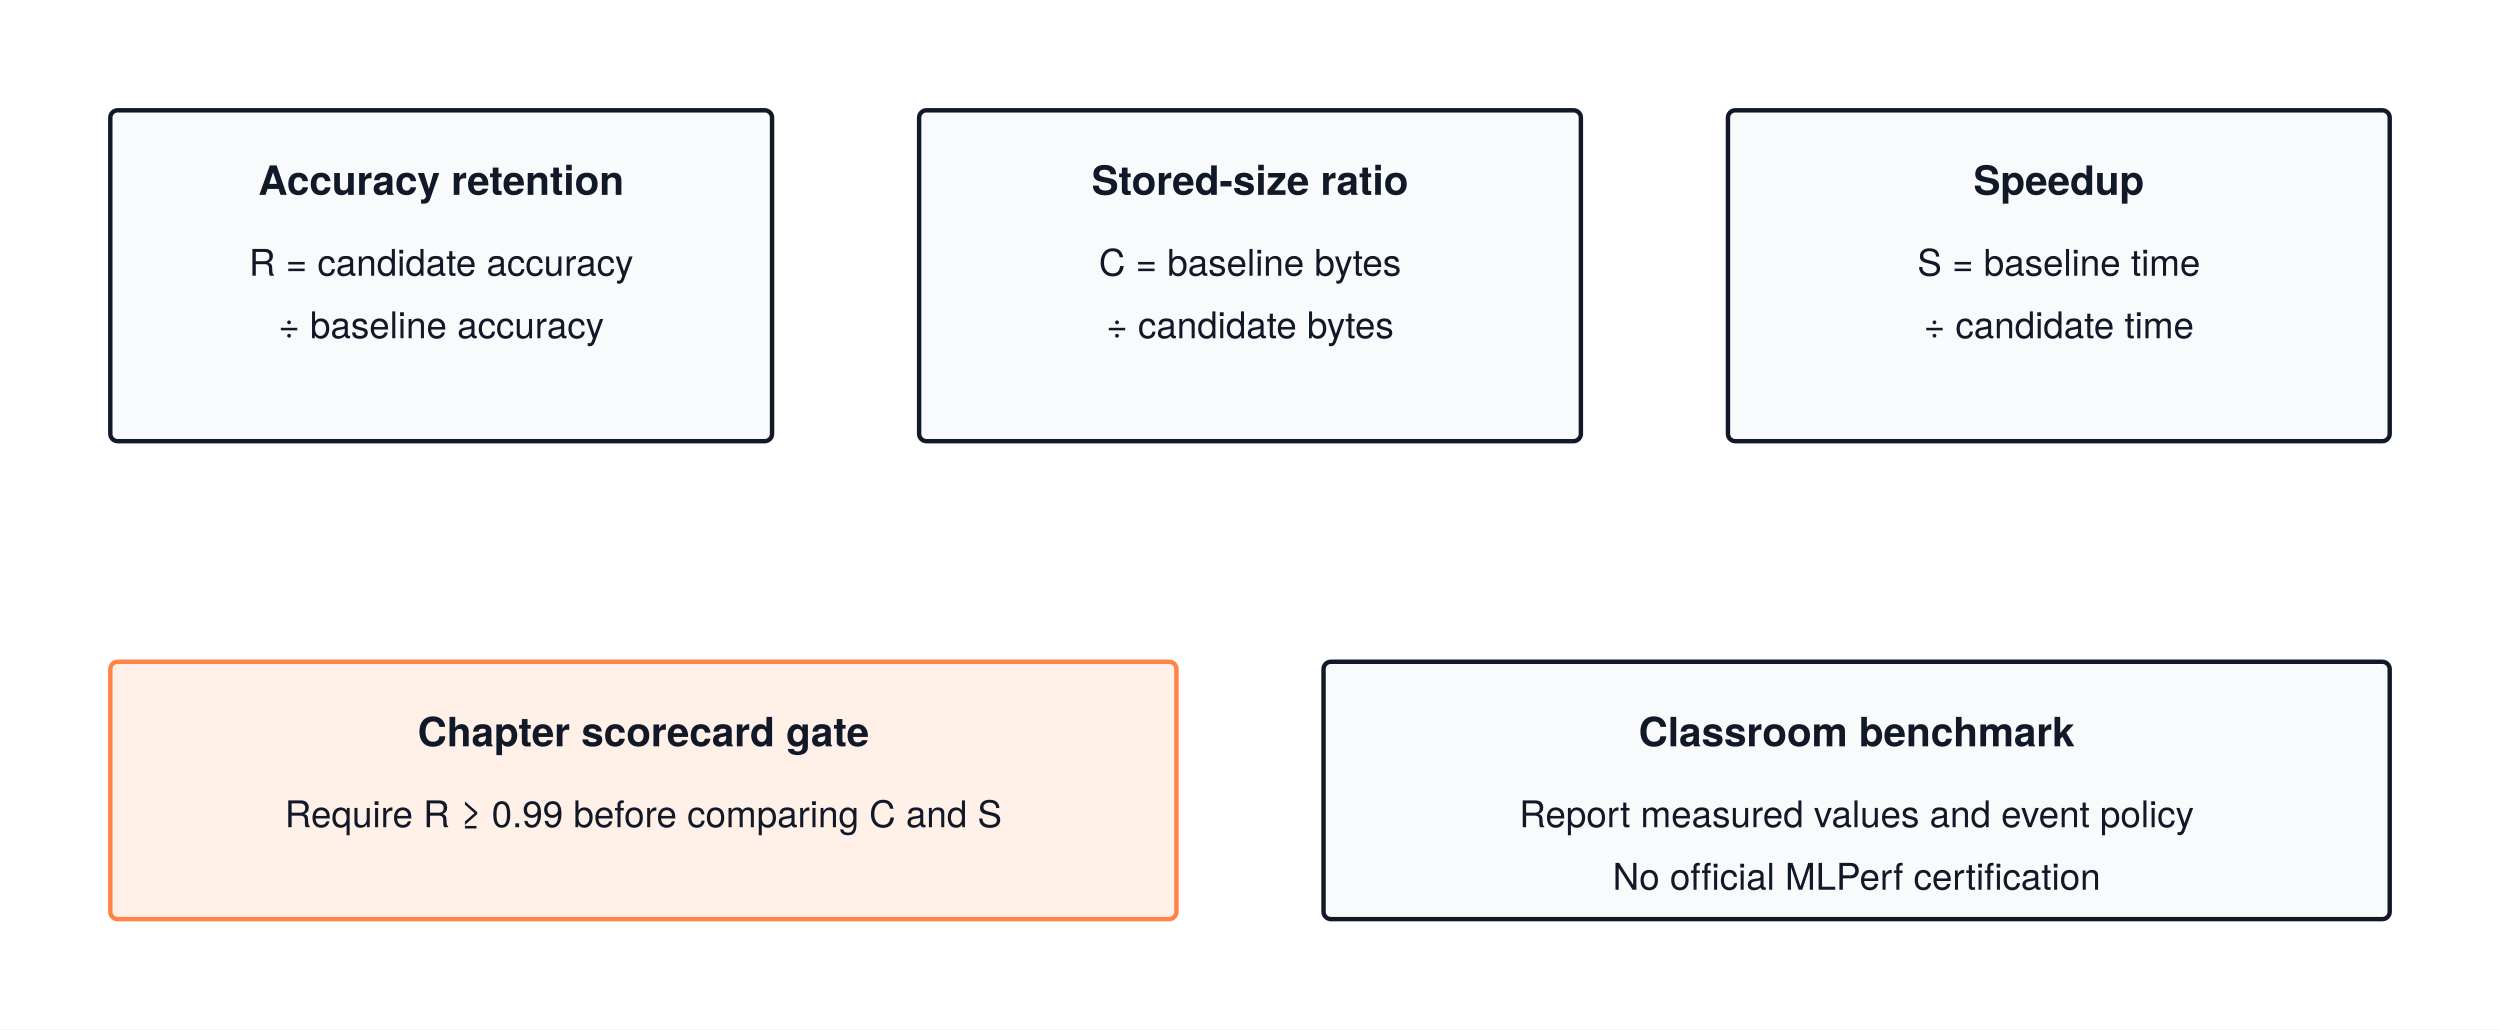
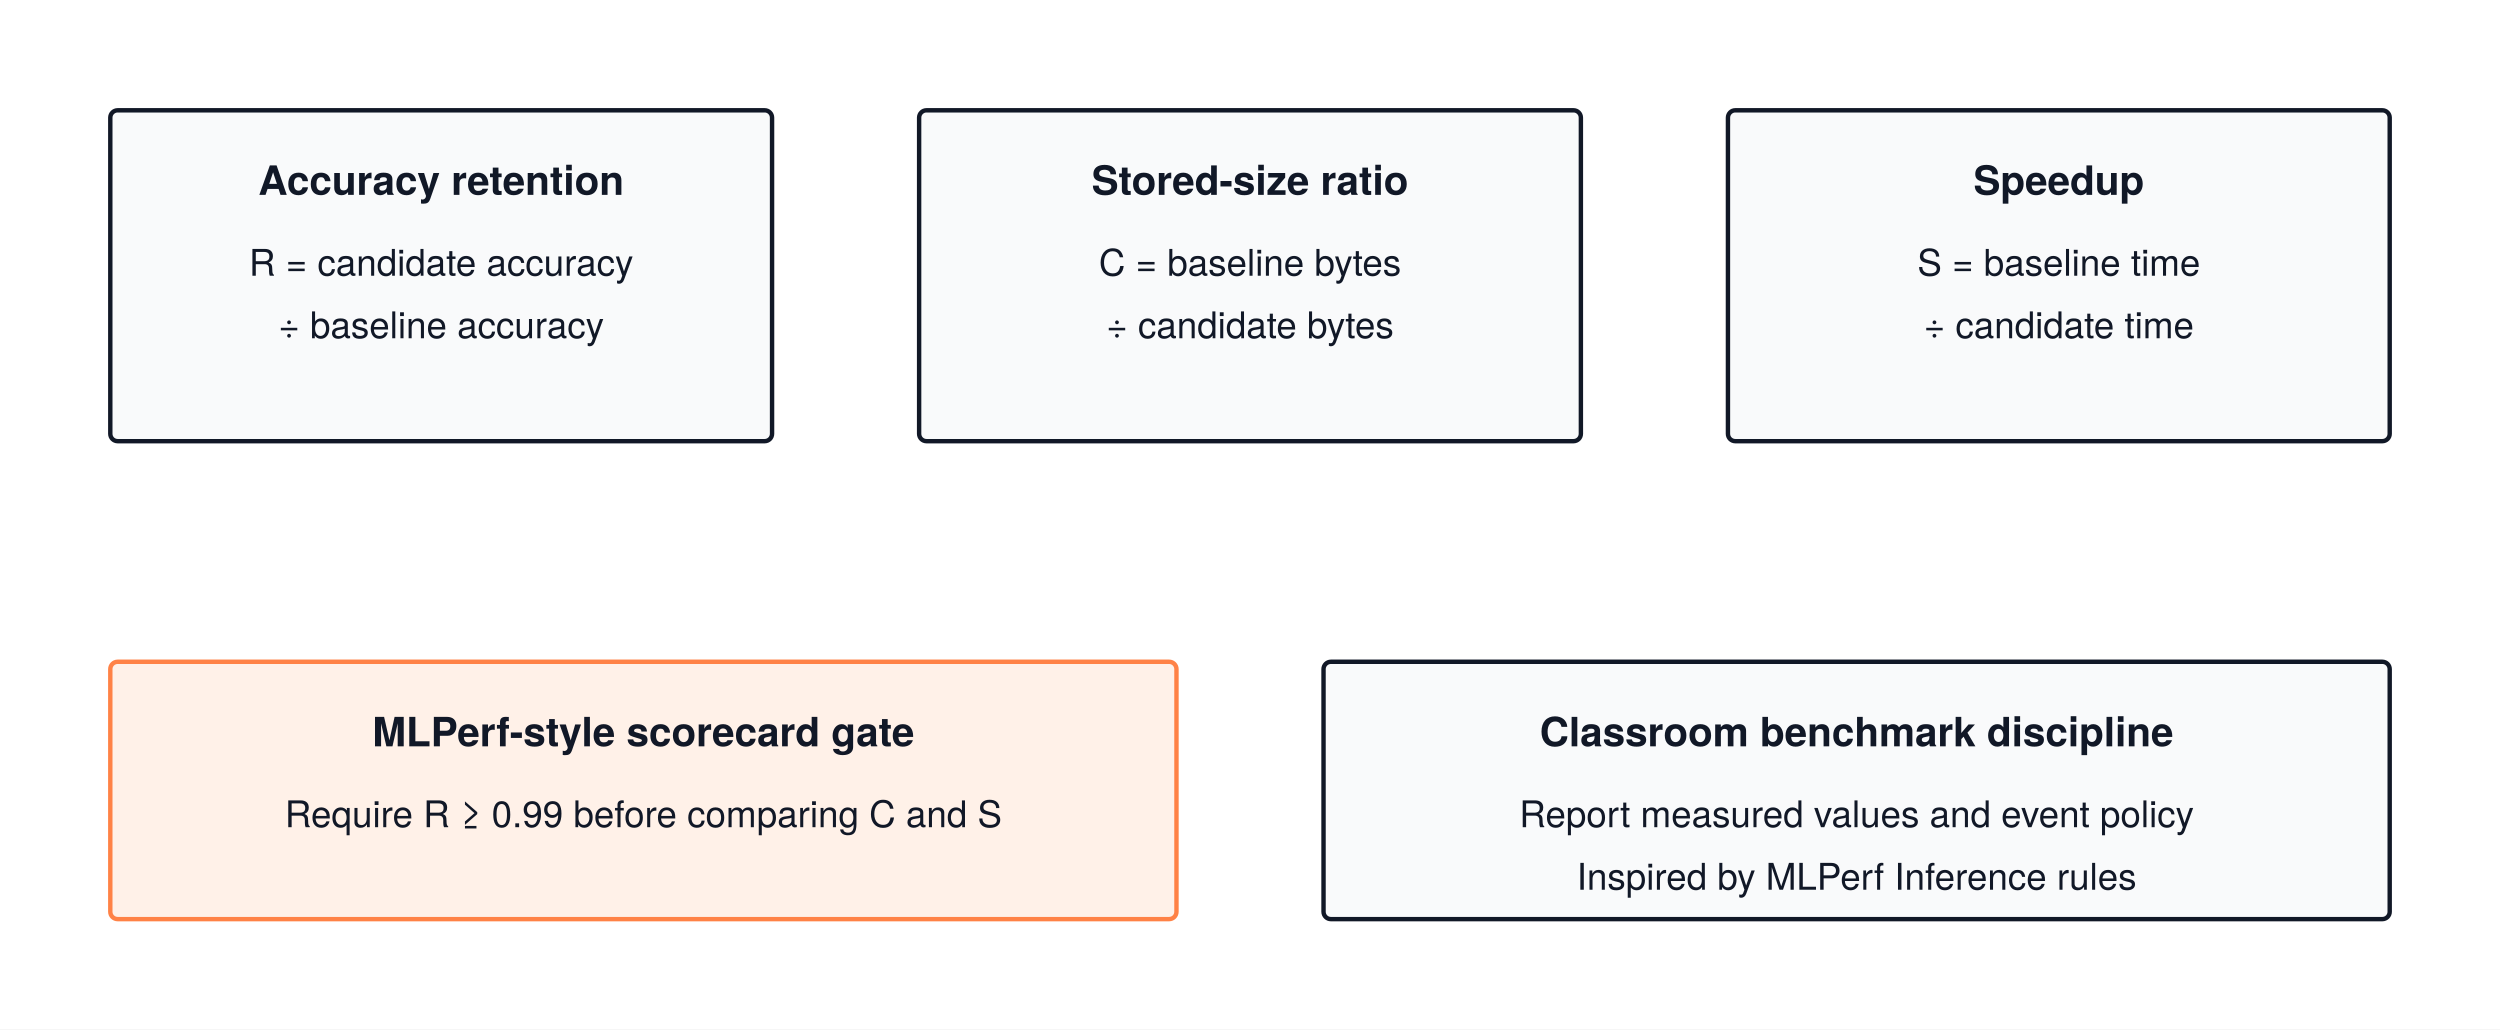
<svg xmlns="http://www.w3.org/2000/svg" viewBox="0 0 680 280" font-family="'TeX Gyre Heros', -apple-system, BlinkMacSystemFont, 'Segoe UI', 'Helvetica Neue', Arial, sans-serif">
  <rect width="680" height="280" fill="#ffffff" />
  <defs>
    <marker id="arrow" markerWidth="8" markerHeight="6" refX="7" refY="3" orient="auto">
      <polygon points="0 0, 8 3, 0 6" fill="#111827" />
    </marker>
  </defs>
  <rect x="30" y="30" width="180" height="90" rx="2" fill="#F9FAFB" stroke="#111827" stroke-width="1.2" />
  <text x="120.0" y="53" text-anchor="middle" font-size="11" font-weight="700" fill="#111827">Accuracy retention</text>
  <text x="120.0" y="75" text-anchor="middle" font-size="10" font-weight="400" fill="#111827">R = candidate accuracy</text>
  <text x="120.0" y="92" text-anchor="middle" font-size="10" font-weight="400" fill="#111827">÷ baseline accuracy</text>
  <rect x="250" y="30" width="180" height="90" rx="2" fill="#F9FAFB" stroke="#111827" stroke-width="1.2" />
  <text x="340.0" y="53" text-anchor="middle" font-size="11" font-weight="700" fill="#111827">Stored-size ratio</text>
  <text x="340.0" y="75" text-anchor="middle" font-size="10" font-weight="400" fill="#111827">C = baseline bytes</text>
  <text x="340.0" y="92" text-anchor="middle" font-size="10" font-weight="400" fill="#111827">÷ candidate bytes</text>
  <rect x="470" y="30" width="180" height="90" rx="2" fill="#F9FAFB" stroke="#111827" stroke-width="1.2" />
  <text x="560.0" y="53" text-anchor="middle" font-size="11" font-weight="700" fill="#111827">Speedup</text>
  <text x="560.0" y="75" text-anchor="middle" font-size="10" font-weight="400" fill="#111827">S = baseline time</text>
  <text x="560.0" y="92" text-anchor="middle" font-size="10" font-weight="400" fill="#111827">÷ candidate time</text>
  <rect x="30" y="180" width="290" height="70" rx="2" fill="#fff1e8" stroke="#ff8246" stroke-width="1.2" />
-   <text x="175.0" y="203" text-anchor="middle" font-size="11" font-weight="700" fill="#111827">Chapter scorecard gate</text>
+   <text x="175.0" y="203" text-anchor="middle" font-size="11" font-weight="700" fill="#111827">MLPerf-style scorecard gate</text>
  <text x="175.0" y="225" text-anchor="middle" font-size="10" font-weight="400" fill="#111827">Require R ≥ 0.99 before comparing C and S</text>
  <rect x="360" y="180" width="290" height="70" rx="2" fill="#F9FAFB" stroke="#111827" stroke-width="1.2" />
-   <text x="505.0" y="203" text-anchor="middle" font-size="11" font-weight="700" fill="#111827">Classroom benchmark</text>
+   <text x="505.0" y="203" text-anchor="middle" font-size="11" font-weight="700" fill="#111827">Classroom benchmark discipline</text>
  <text x="505.0" y="225" text-anchor="middle" font-size="10" font-weight="400" fill="#111827">Report measured values and event policy</text>
-   <text x="505.0" y="242" text-anchor="middle" font-size="10" font-weight="400" fill="#111827">No official MLPerf certification</text>
+   <text x="505.0" y="242" text-anchor="middle" font-size="10" font-weight="400" fill="#111827">Inspired by MLPerf Inference rules</text>
</svg>
